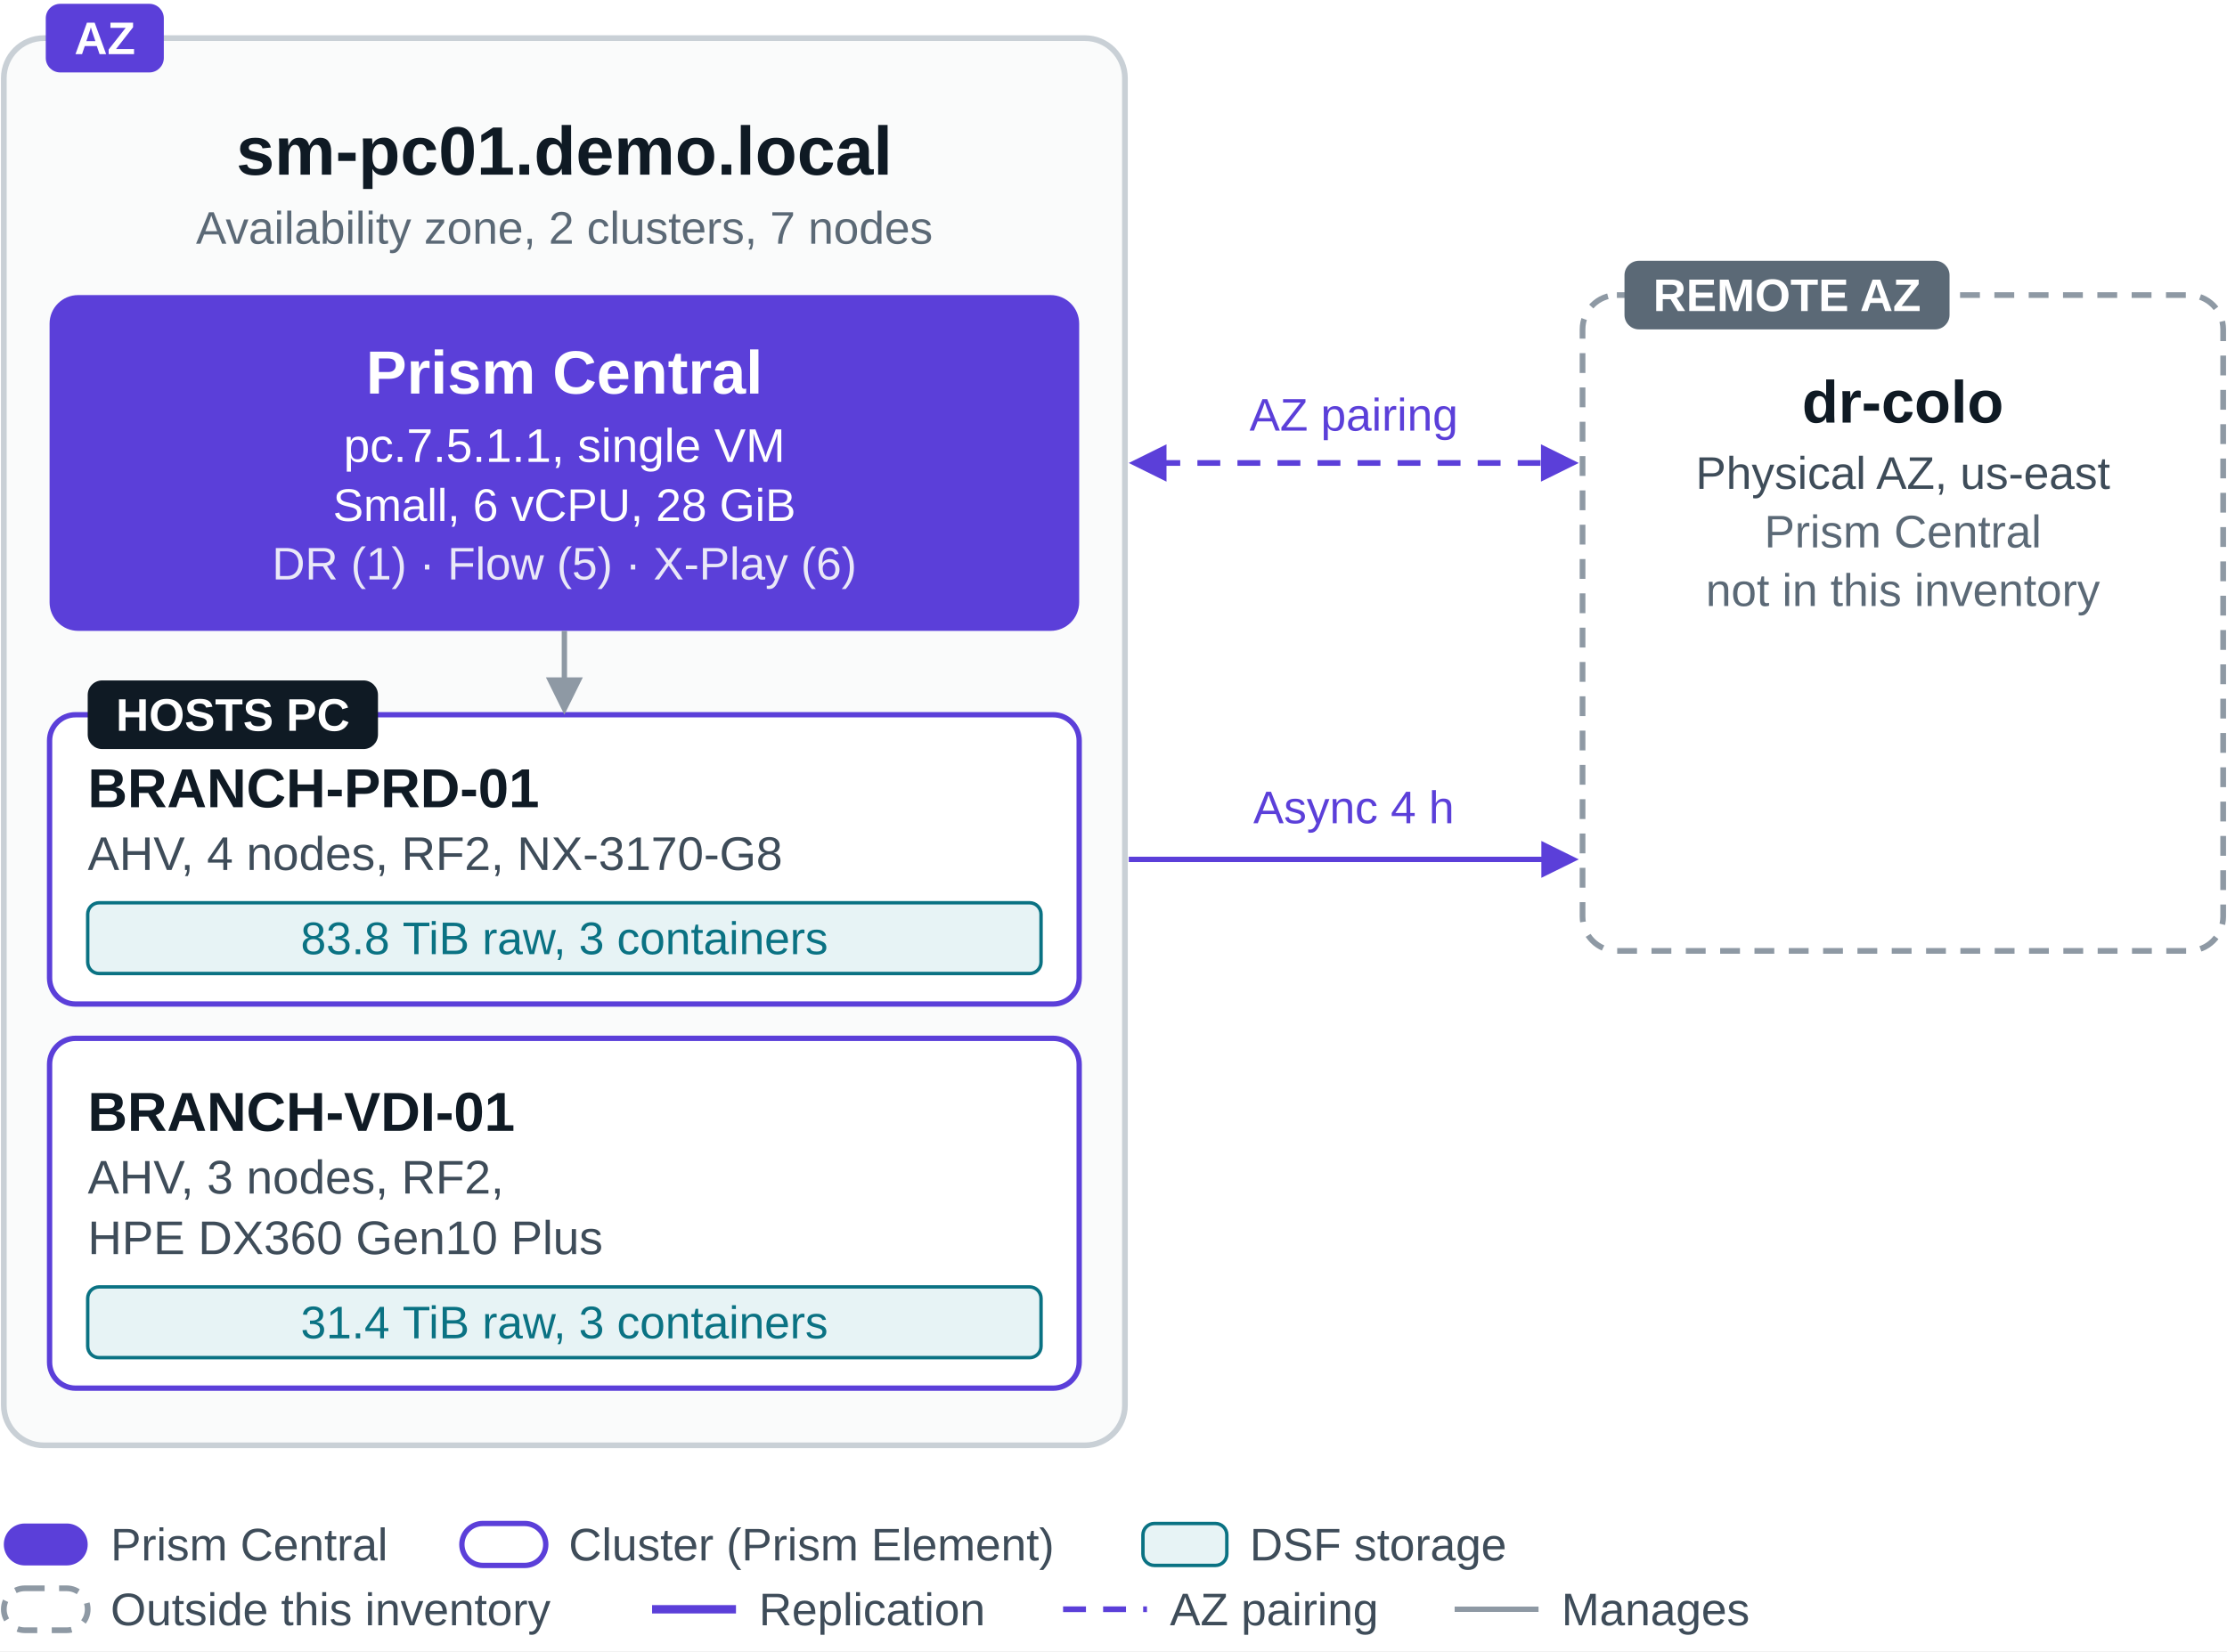
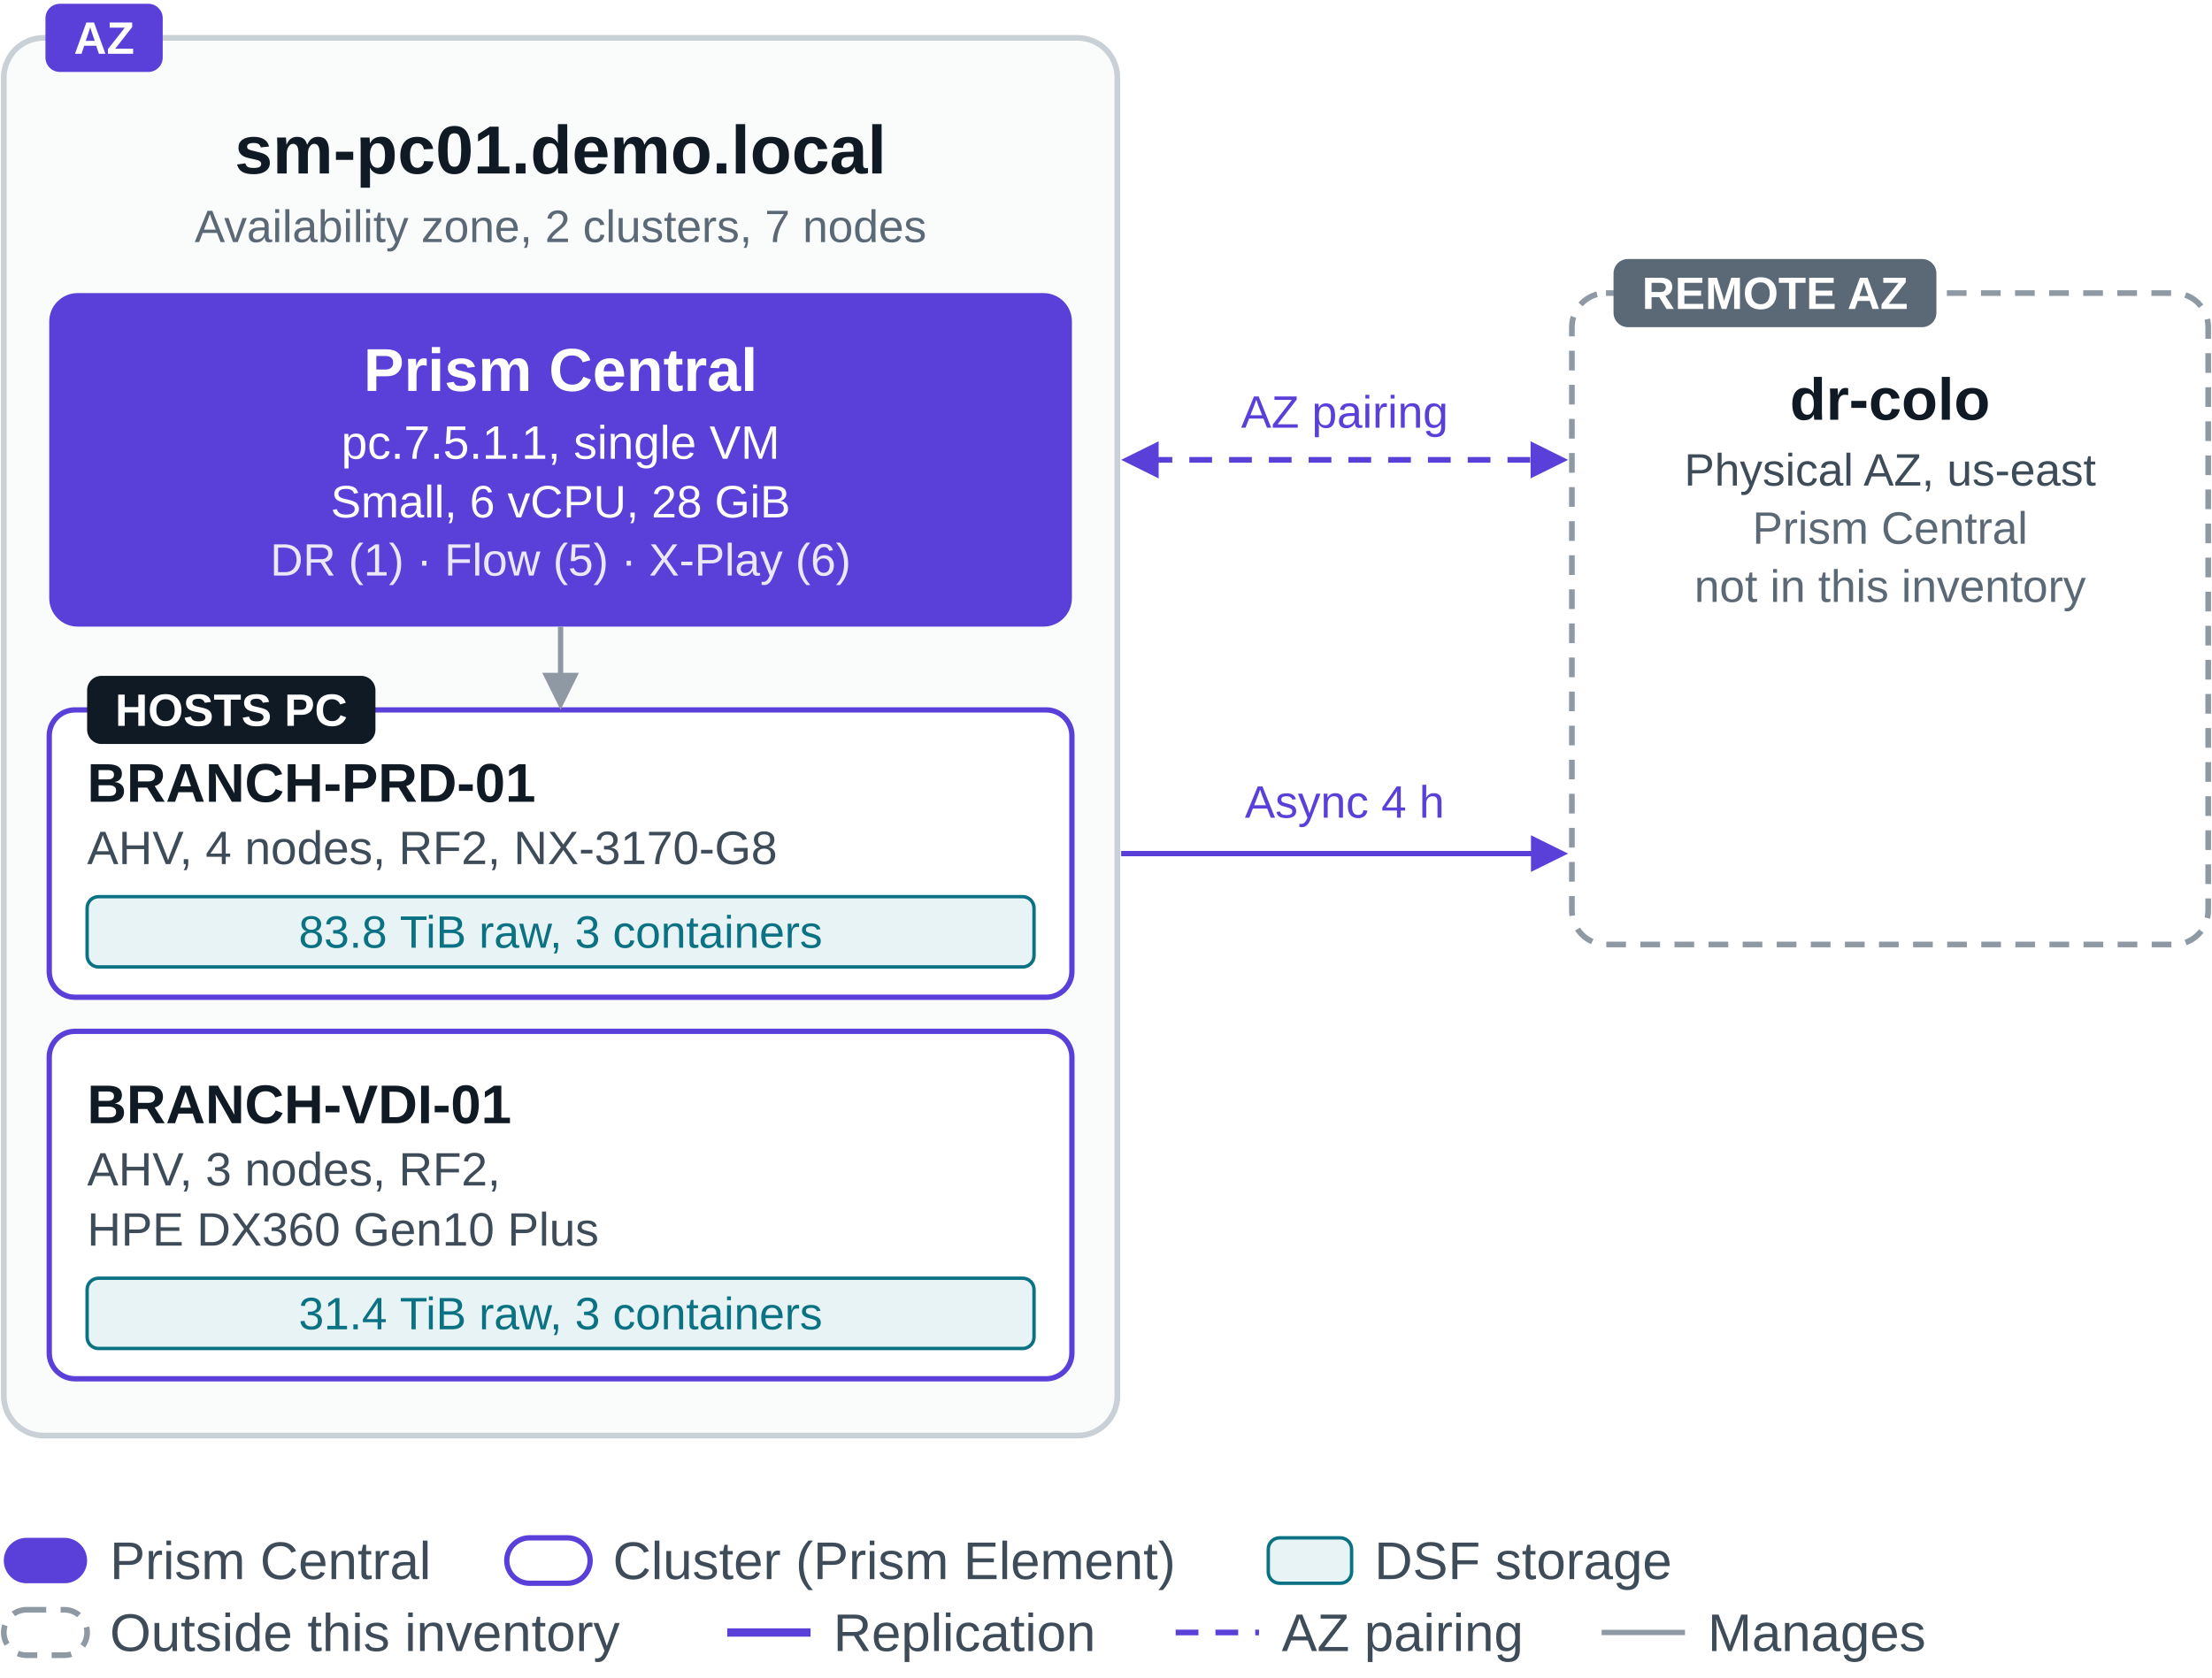
- <svg xmlns="http://www.w3.org/2000/svg" version="1.1" width="292pt" height="216.56pt" viewBox="0 0 292 216.56" font-family="Figtree, Calibri, 'Segoe UI', Arial, sans-serif">
-   <rect width="292" height="216.56" fill="#FFFFFF" />
+ <svg xmlns="http://www.w3.org/2000/svg" version="1.1" width="292pt" height="221.56pt" viewBox="0 0 292 221.56" font-family="Figtree, Calibri, 'Segoe UI', Arial, sans-serif">
+   <rect width="292" height="221.56" fill="#FFFFFF" />
  <g id="site:sm-pc01.demo.local" data-kind="container" data-name="sm-pc01.demo.local" data-prism-central="sm-pc01.demo.local">
    <rect x="0.5" y="5" width="147" height="184.56" fill="#FAFBFB" rx="5.25" stroke="#C9D0D6" stroke-width="0.75" />
    <text x="74" y="22.91" text-anchor="middle" font-size="9" font-weight="600" fill="#0F1A24" textLength="82.06" lengthAdjust="spacingAndGlyphs">sm-pc01.demo.local</text>
    <text x="74" y="31.96" text-anchor="middle" font-size="6" fill="#5B6976" textLength="96.31" lengthAdjust="spacingAndGlyphs">Availability zone, 2 clusters, 7 nodes</text>
  </g>
  <g id="site:sm-pc01.demo.local:pc" data-kind="box" data-prism-central="sm-pc01.demo.local">
    <rect x="6.5" y="38.7" width="135" height="44.04" fill="#5B3FD9" rx="3.75" />
    <text x="74" y="51.62" text-anchor="middle" font-size="8" font-weight="600" fill="#FFFFFF" textLength="49.06" lengthAdjust="spacingAndGlyphs">Prism Central</text>
    <text x="74" y="60.58" text-anchor="middle" font-size="6.2" fill="#FFFFFF" textLength="54.37" lengthAdjust="spacingAndGlyphs">pc.7.5.1.1, single VM</text>
    <text x="74" y="68.32" text-anchor="middle" font-size="6" fill="#FFFFFF" textLength="58.35" lengthAdjust="spacingAndGlyphs">Small, 6 vCPU, 28 GiB</text>
    <text x="74" y="76" text-anchor="middle" font-size="6" fill="#EAE8F8" textLength="73.26" lengthAdjust="spacingAndGlyphs">DR (1) · Flow (5) · X-Play (6)</text>
  </g>
  <g id="cluster:0ca0388a-8411-5a32-a54a-f18b3163a417" data-kind="box" data-cluster-uuid="0ca0388a-8411-5a32-a54a-f18b3163a417" data-name="BRANCH-PRD-01" data-prism-central="sm-pc01.demo.local">
    <rect x="6.5" y="93.74" width="135" height="37.94" fill="#FFFFFF" rx="3.4" stroke="#5B3FD9" stroke-width="0.7" />
    <text x="11.5" y="105.87" font-size="7.2" font-weight="600" fill="#0F1A24" textLength="57.65" lengthAdjust="spacingAndGlyphs">BRANCH-PRD-01</text>
    <text x="11.5" y="114.1" font-size="6.2" fill="#3E4C59" textLength="90.54" lengthAdjust="spacingAndGlyphs">AHV, 4 nodes, RF2, NX-3170-G8</text>
  </g>
  <g id="cluster:8996917a-a180-5d7e-83b7-4e276021ce55" data-kind="box" data-cluster-uuid="8996917a-a180-5d7e-83b7-4e276021ce55" data-name="BRANCH-VDI-01" data-prism-central="sm-pc01.demo.local">
    <rect x="6.5" y="136.18" width="135" height="45.88" fill="#FFFFFF" rx="3.4" stroke="#5B3FD9" stroke-width="0.7" />
    <text x="11.5" y="148.31" font-size="7.2" font-weight="600" fill="#0F1A24" textLength="55.94" lengthAdjust="spacingAndGlyphs">BRANCH-VDI-01</text>
    <text x="11.5" y="156.54" font-size="6.2" fill="#3E4C59" textLength="53" lengthAdjust="spacingAndGlyphs">AHV, 3 nodes, RF2,</text>
    <text x="11.5" y="164.48" font-size="6.2" fill="#3E4C59" textLength="64.83" lengthAdjust="spacingAndGlyphs">HPE DX360 Gen10 Plus</text>
  </g>
  <g id="az:dr-colo" data-kind="box" data-availability-zone="dr-colo" data-name="dr-colo">
    <rect x="207.5" y="38.7" width="84" height="86.01" fill="#FFFFFF" rx="4.5" stroke="#8E99A4" stroke-width="0.75" stroke-dasharray="2.6 1.9" />
    <text x="249.5" y="55.42" text-anchor="middle" font-size="7.8" font-weight="600" fill="#0F1A24" textLength="25.79" lengthAdjust="spacingAndGlyphs">dr-colo</text>
    <text x="249.5" y="64.12" text-anchor="middle" font-size="6" fill="#3E4C59" textLength="54.07" lengthAdjust="spacingAndGlyphs">Physical AZ, us-east</text>
    <text x="249.5" y="71.8" text-anchor="middle" font-size="6" fill="#5B6976" textLength="35.9" lengthAdjust="spacingAndGlyphs">Prism Central</text>
    <text x="249.5" y="79.48" text-anchor="middle" font-size="6" fill="#5B6976" textLength="53.5" lengthAdjust="spacingAndGlyphs">not in this inventory</text>
  </g>
  <g id="legend:0" data-kind="swatch">
-     <rect x="0.5" y="199.81" width="11" height="5.5" fill="#5B3FD9" rx="2.75" />
+     <rect x="0.5" y="203.06" width="11" height="6" fill="#5B3FD9" rx="3" />
  </g>
  <g id="legend:0:label" data-kind="label">
-     <text x="14.5" y="204.66" font-size="6" fill="#3E4C59" textLength="35.9" lengthAdjust="spacingAndGlyphs">Prism Central</text>
+     <text x="14.5" y="208.51" font-size="7" fill="#3E4C59" textLength="41.89" lengthAdjust="spacingAndGlyphs">Prism Central</text>
  </g>
  <g id="legend:1" data-kind="swatch">
-     <rect x="60.56" y="199.81" width="11" height="5.5" fill="#FFFFFF" rx="2.75" stroke="#5B3FD9" stroke-width="0.7" />
+     <rect x="66.9" y="203.06" width="11" height="6" fill="#FFFFFF" rx="3" stroke="#5B3FD9" stroke-width="0.7" />
  </g>
  <g id="legend:1:label" data-kind="label">
-     <text x="74.56" y="204.66" font-size="6" fill="#3E4C59" textLength="63.49" lengthAdjust="spacingAndGlyphs">Cluster (Prism Element)</text>
+     <text x="80.9" y="208.51" font-size="7" fill="#3E4C59" textLength="74.07" lengthAdjust="spacingAndGlyphs">Cluster (Prism Element)</text>
  </g>
  <g id="legend:2" data-kind="swatch">
-     <rect x="149.86" y="199.81" width="11" height="5.5" fill="#E7F3F5" rx="1.5" stroke="#0A7283" stroke-width="0.45" />
+     <rect x="167.42" y="203.06" width="11" height="6" fill="#E7F3F5" rx="1.5" stroke="#0A7283" stroke-width="0.45" />
  </g>
  <g id="legend:2:label" data-kind="label">
-     <text x="163.86" y="204.66" font-size="6" fill="#3E4C59" textLength="32.98" lengthAdjust="spacingAndGlyphs">DSF storage</text>
+     <text x="181.42" y="208.51" font-size="7" fill="#3E4C59" textLength="38.48" lengthAdjust="spacingAndGlyphs">DSF storage</text>
  </g>
  <g id="legend:3" data-kind="swatch">
-     <rect x="0.5" y="208.31" width="11" height="5.5" fill="#FFFFFF" rx="2.75" stroke="#8E99A4" stroke-width="0.75" stroke-dasharray="2.6 1.9" />
+     <rect x="0.5" y="212.56" width="11" height="6" fill="#FFFFFF" rx="3" stroke="#8E99A4" stroke-width="0.75" stroke-dasharray="2.6 1.9" />
  </g>
  <g id="legend:3:label" data-kind="label">
-     <text x="14.5" y="213.16" font-size="6" fill="#3E4C59" textLength="59.44" lengthAdjust="spacingAndGlyphs">Outside this inventory</text>
+     <text x="14.5" y="218.01" font-size="7" fill="#3E4C59" textLength="69.34" lengthAdjust="spacingAndGlyphs">Outside this inventory</text>
  </g>
  <g id="legend:4:label" data-kind="label">
-     <text x="99.5" y="213.16" font-size="6" fill="#3E4C59" textLength="30.08" lengthAdjust="spacingAndGlyphs">Replication</text>
+     <text x="110" y="218.01" font-size="7" fill="#3E4C59" textLength="35.1" lengthAdjust="spacingAndGlyphs">Replication</text>
  </g>
  <g id="legend:5:label" data-kind="label">
-     <text x="153.39" y="213.16" font-size="6" fill="#3E4C59" textLength="27.68" lengthAdjust="spacingAndGlyphs">AZ pairing</text>
+     <text x="169.2" y="218.01" font-size="7" fill="#3E4C59" textLength="32.29" lengthAdjust="spacingAndGlyphs">AZ pairing</text>
  </g>
  <g id="legend:6:label" data-kind="label">
-     <text x="204.73" y="213.16" font-size="6" fill="#3E4C59" textLength="24.14" lengthAdjust="spacingAndGlyphs">Manages</text>
+     <text x="225.43" y="218.01" font-size="7" fill="#3E4C59" textLength="28.16" lengthAdjust="spacingAndGlyphs">Manages</text>
  </g>
  <g id="site:sm-pc01.demo.local:pc-&gt;cluster:0ca0388a-8411-5a32-a54a-f18b3163a417" data-kind="edge" data-link="manages">
    <polyline points="74,82.74 74,90.04" fill="none" stroke="#8E99A4" stroke-width="0.7" stroke-linejoin="round" />
    <polygon points="74,93.74 71.58,88.84 76.42,88.84" fill="#8E99A4" />
  </g>
  <g id="link:pairing:site:sm-pc01.demo.local-&gt;az:dr-colo" data-kind="edge" data-link="pairing">
    <polyline points="151.75,60.72 203.25,60.72" fill="none" stroke="#5B3FD9" stroke-width="0.75" stroke-linejoin="round" stroke-dasharray="3 2.25" />
    <polygon points="207,60.72 202.05,63.17 202.05,58.27" fill="#5B3FD9" />
    <polygon points="148,60.72 152.95,58.27 152.95,63.17" fill="#5B3FD9" />
  </g>
  <g id="link:replication:site:sm-pc01.demo.local-&gt;az:dr-colo" data-kind="edge" data-link="replication">
    <polyline points="148,112.71 203.3,112.71" fill="none" stroke="#5B3FD9" stroke-width="0.7" stroke-linejoin="round" />
    <polygon points="207,112.71 202.1,115.13 202.1,110.29" fill="#5B3FD9" />
  </g>
  <g id="legend:4" data-kind="edge" data-link="">
-     <polyline points="85.5,211.06 96.5,211.06" fill="none" stroke="#5B3FD9" stroke-width="1.1" stroke-linejoin="round" />
+     <polyline points="96,215.56 107,215.56" fill="none" stroke="#5B3FD9" stroke-width="1.1" stroke-linejoin="round" />
  </g>
  <g id="legend:5" data-kind="edge" data-link="">
-     <polyline points="139.39,211.06 150.39,211.06" fill="none" stroke="#5B3FD9" stroke-width="0.75" stroke-linejoin="round" stroke-dasharray="3 2.25" />
+     <polyline points="155.2,215.56 166.2,215.56" fill="none" stroke="#5B3FD9" stroke-width="0.75" stroke-linejoin="round" stroke-dasharray="3 2.25" />
  </g>
  <g id="legend:6" data-kind="edge" data-link="">
-     <polyline points="190.73,211.06 201.73,211.06" fill="none" stroke="#8E99A4" stroke-width="0.7" stroke-linejoin="round" />
+     <polyline points="211.43,215.56 222.43,215.56" fill="none" stroke="#8E99A4" stroke-width="0.7" stroke-linejoin="round" />
  </g>
  <g>
    <text x="177.5" y="56.48" text-anchor="middle" font-size="6" fill="#5B3FD9" textLength="27.68" lengthAdjust="spacingAndGlyphs">AZ pairing</text>
  </g>
  <g>
    <rect x="161.38" y="101.03" width="32.25" height="9.68" rx="1.5" fill="#FFFFFF" />
    <text x="177.5" y="107.97" text-anchor="middle" font-size="6" fill="#5B3FD9" textLength="26.65" lengthAdjust="spacingAndGlyphs">Async 4 h</text>
  </g>
  <g id="site:sm-pc01.demo.local:tag" data-kind="tag">
    <rect x="6" y="0.5" width="15.48" height="9" fill="#5B3FD9" rx="1.9" />
    <text x="13.74" y="7.1" text-anchor="middle" font-size="6" font-weight="600" fill="#FFFFFF" textLength="8" lengthAdjust="spacingAndGlyphs">AZ</text>
  </g>
  <g id="cluster:0ca0388a-8411-5a32-a54a-f18b3163a417:tag" data-kind="tag">
    <rect x="11.5" y="89.24" width="38.06" height="9" fill="#0F1A24" rx="1.9" />
    <text x="30.53" y="95.84" text-anchor="middle" font-size="6" font-weight="600" fill="#FFFFFF" textLength="29.3" lengthAdjust="spacingAndGlyphs">HOSTS PC</text>
  </g>
  <g id="cluster:0ca0388a-8411-5a32-a54a-f18b3163a417:storage" data-kind="strip">
    <rect x="11.5" y="118.4" width="125" height="9.28" fill="#E7F3F5" rx="1.5" stroke="#0A7283" stroke-width="0.45" />
    <text x="74" y="125.14" text-anchor="middle" font-size="6" fill="#0A7283" textLength="68.83" lengthAdjust="spacingAndGlyphs">83.8 TiB raw, 3 containers</text>
  </g>
  <g id="cluster:8996917a-a180-5d7e-83b7-4e276021ce55:storage" data-kind="strip">
    <rect x="11.5" y="168.78" width="125" height="9.28" fill="#E7F3F5" rx="1.5" stroke="#0A7283" stroke-width="0.45" />
    <text x="74" y="175.52" text-anchor="middle" font-size="6" fill="#0A7283" textLength="67.67" lengthAdjust="spacingAndGlyphs">31.4 TiB raw, 3 containers</text>
  </g>
  <g id="az:dr-colo:tag" data-kind="tag">
    <rect x="213" y="34.2" width="42.62" height="9" fill="#5B6976" rx="1.9" />
    <text x="234.31" y="40.8" text-anchor="middle" font-size="6" font-weight="600" fill="#FFFFFF" textLength="33.6" lengthAdjust="spacingAndGlyphs">REMOTE AZ</text>
  </g>
</svg>
